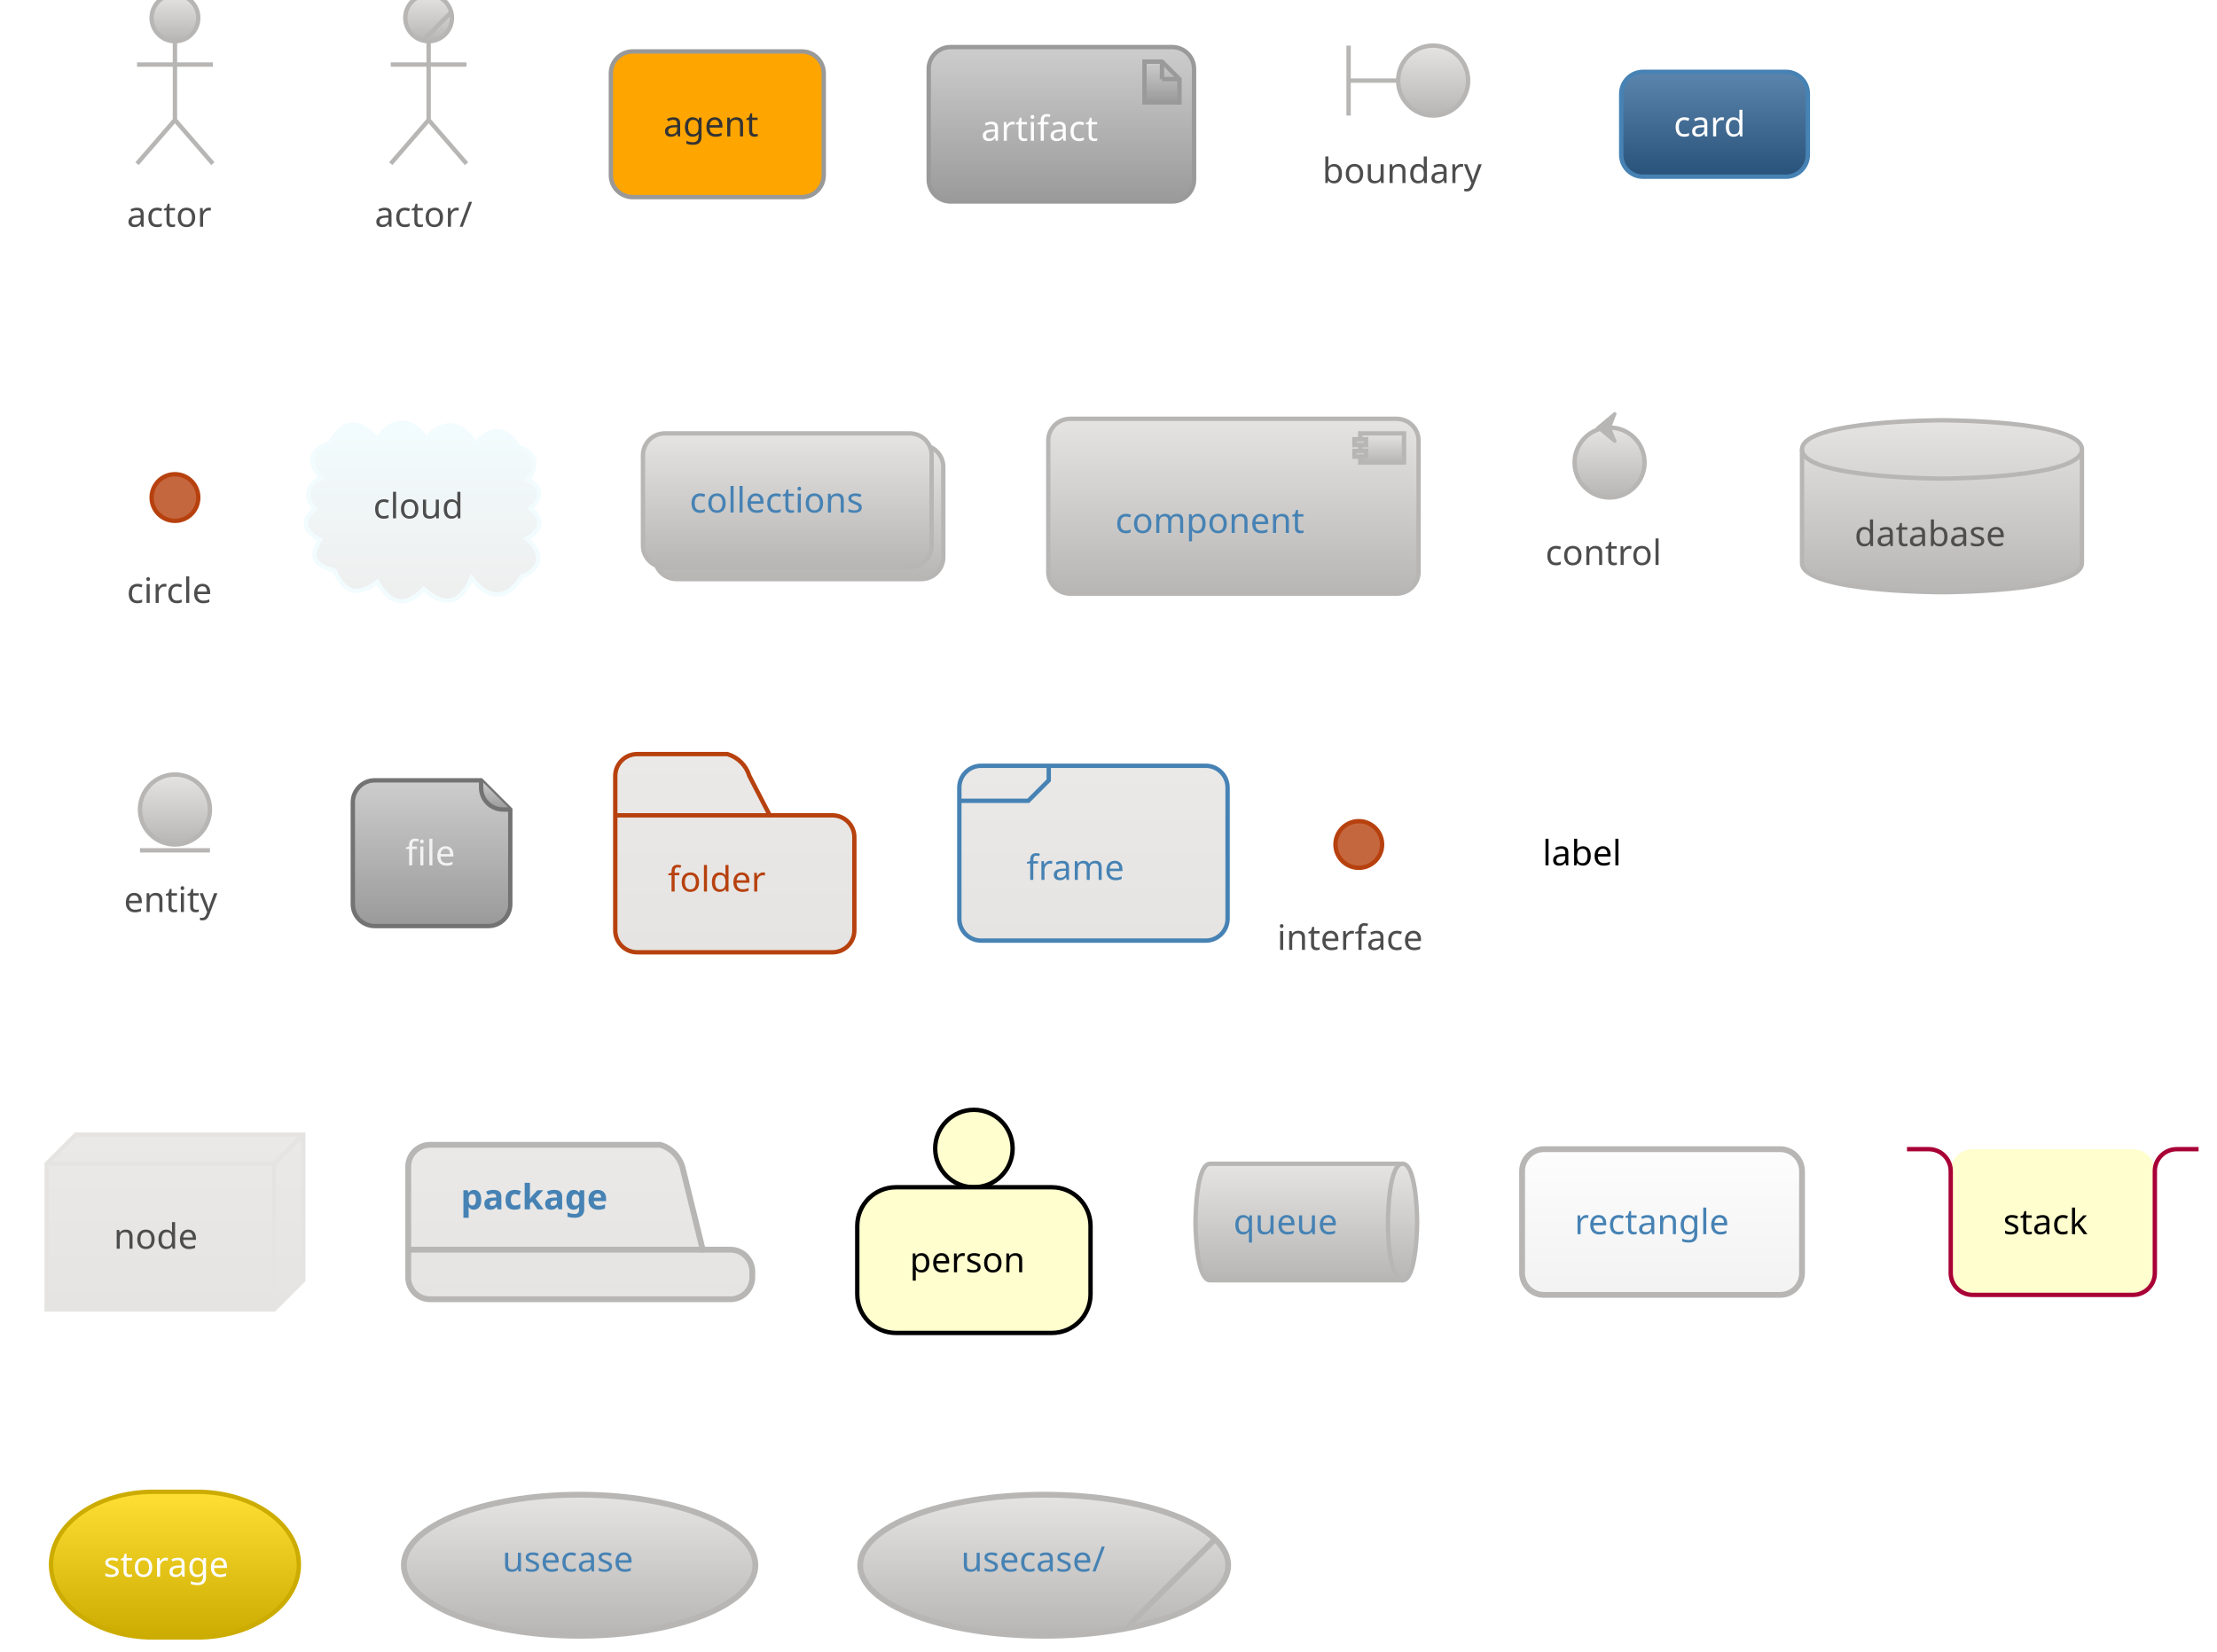
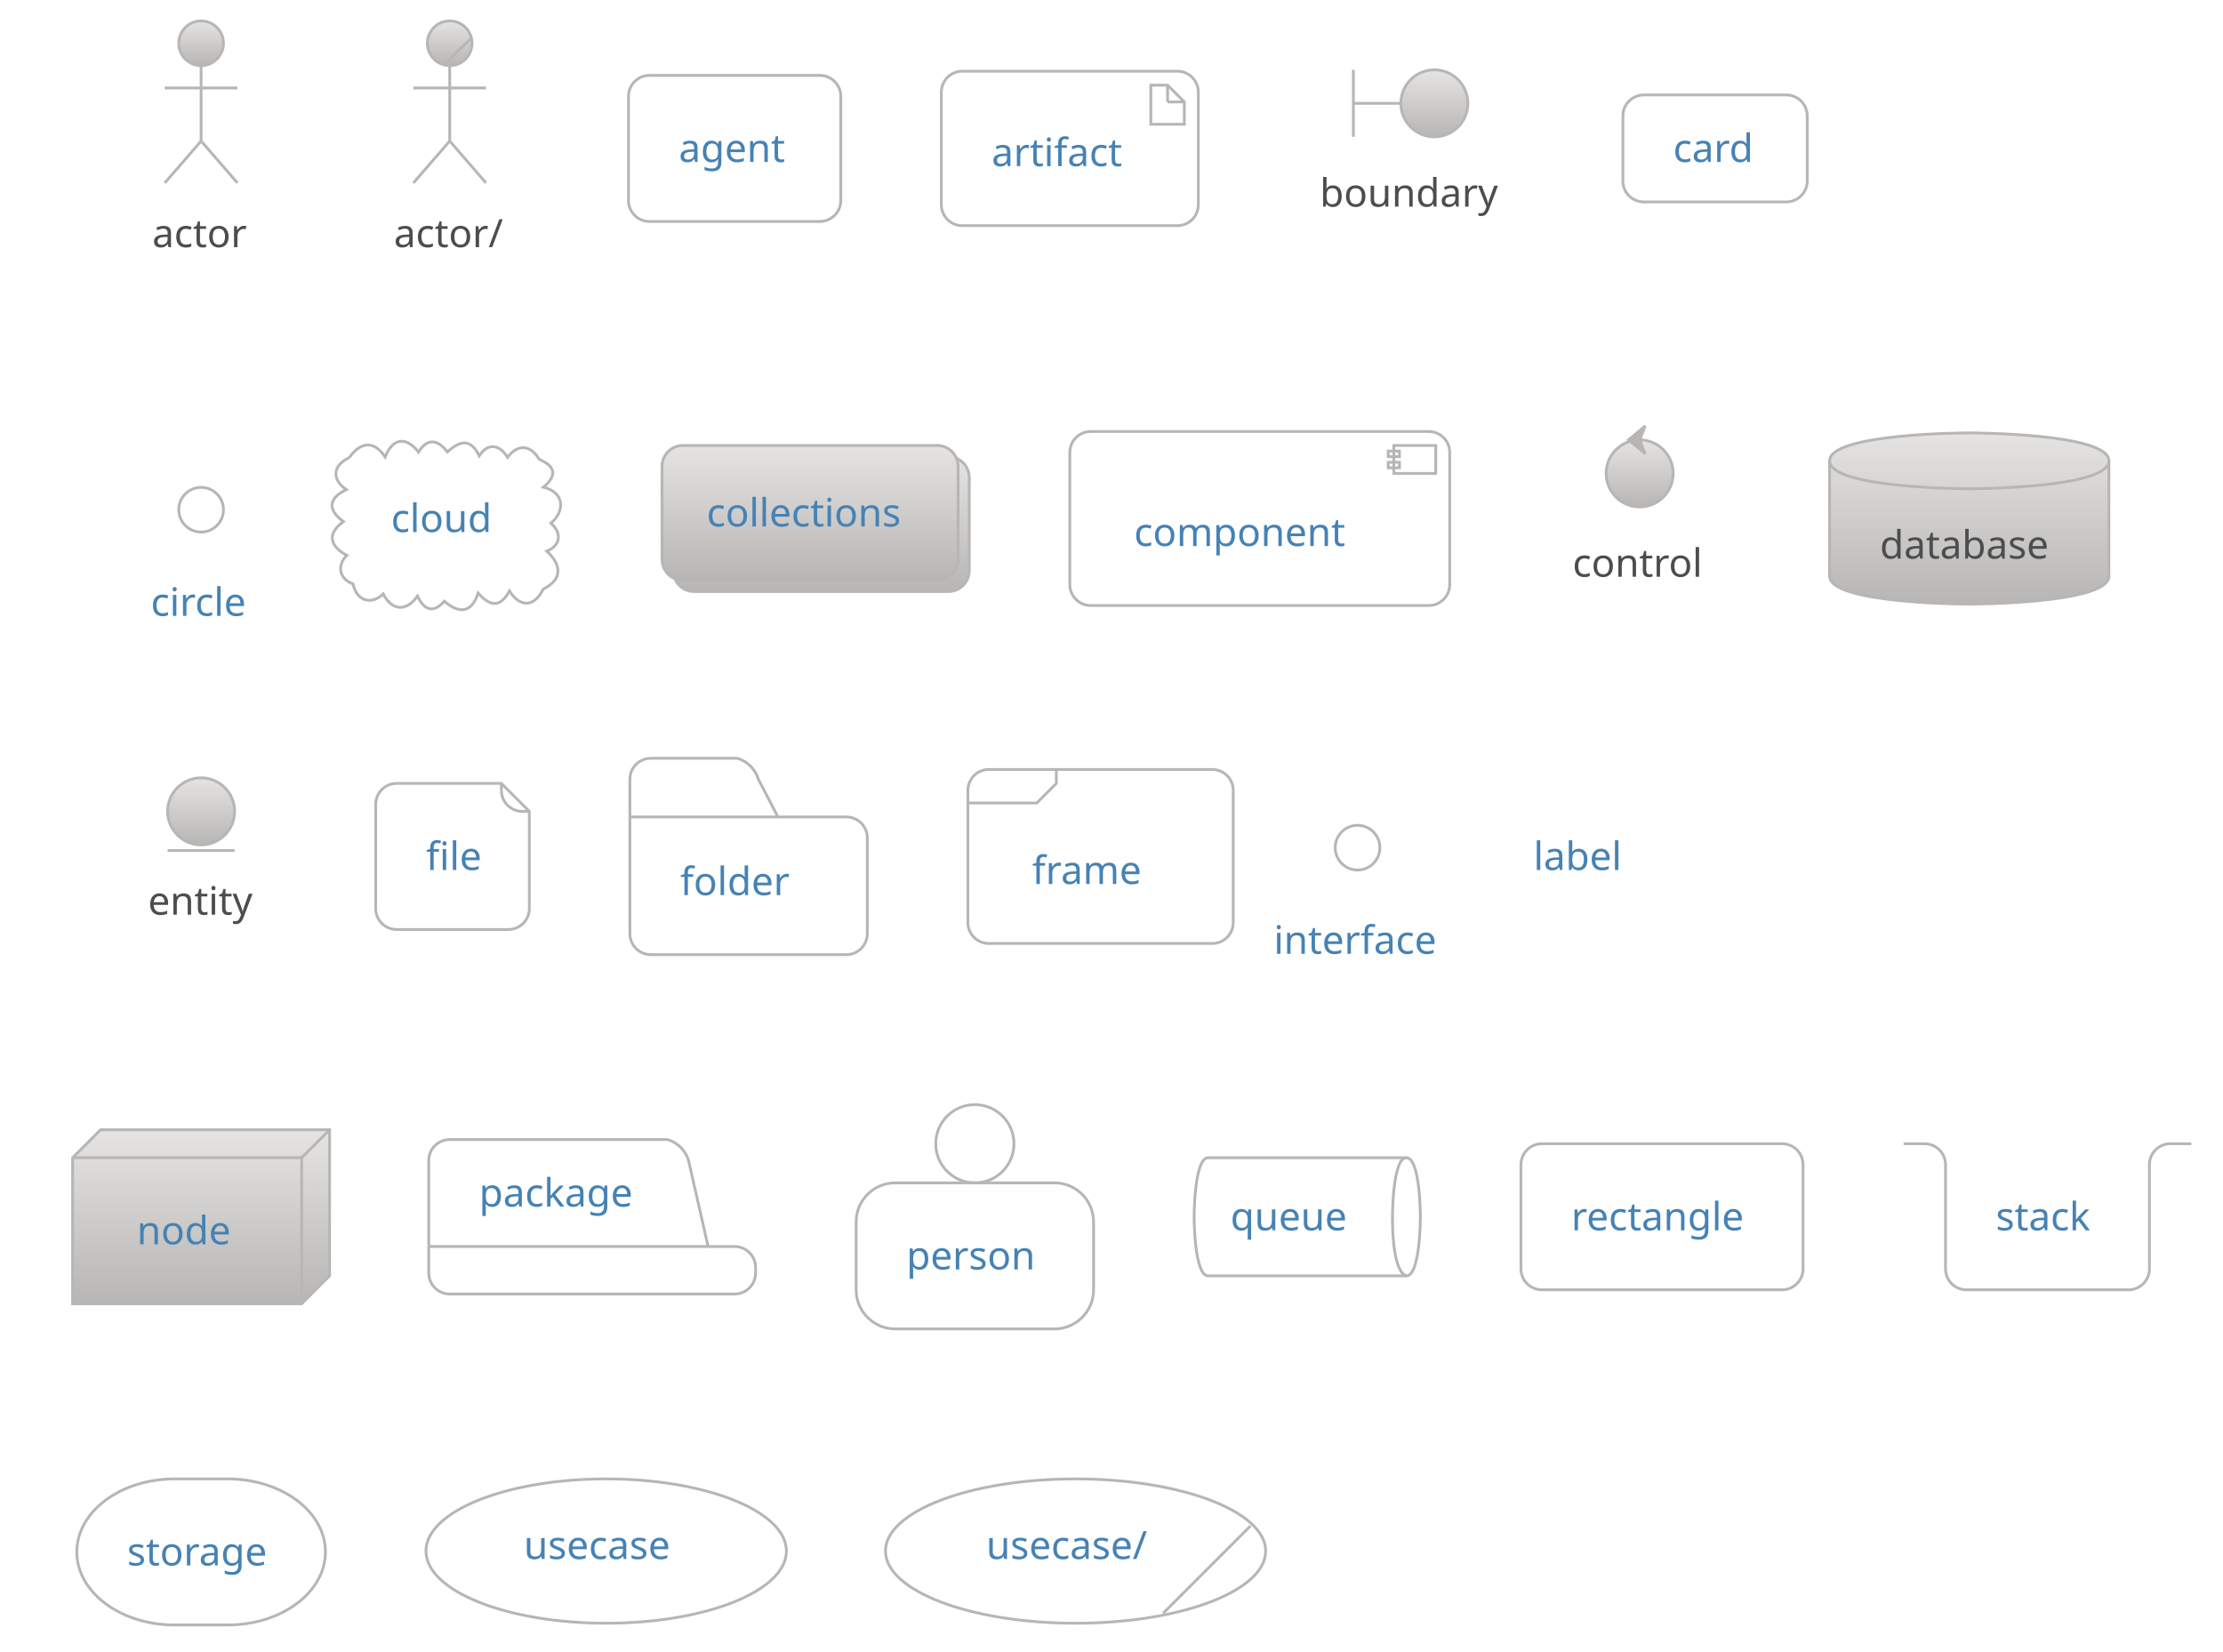
- <svg xmlns="http://www.w3.org/2000/svg" contentScriptType="application/ecmascript" contentStyleType="text/css" height="590.625px" preserveAspectRatio="none" style="width:792px;height:590px;background:#00000000;" version="1.1" viewBox="0 0 792 590" width="792.708px" zoomAndPan="magnify">
+ <svg xmlns="http://www.w3.org/2000/svg" contentScriptType="application/ecmascript" contentStyleType="text/css" height="616.667px" preserveAspectRatio="none" style="width:829px;height:616px;background:#00000000;" version="1.1" viewBox="0 0 829 616" width="829.167px" zoomAndPan="magnify">
  <defs>
-     <linearGradient id="g1x7njuit3oagi0" x1="50%" x2="50%" y1="0%" y2="100%">
+     <linearGradient id="g10gv22v4j2r6e0" x1="50%" x2="50%" y1="0%" y2="100%">
      <stop offset="0%" stop-color="#E5E4E2" />
      <stop offset="100%" stop-color="#B7B6B5" />
    </linearGradient>
-     <linearGradient id="g1x7njuit3oagi1" x1="50%" x2="50%" y1="0%" y2="100%">
-       <stop offset="0%" stop-color="#CDCDCD" />
-       <stop offset="100%" stop-color="#9A9A9A" />
-     </linearGradient>
-     <linearGradient id="g1x7njuit3oagi2" x1="50%" x2="50%" y1="0%" y2="100%">
-       <stop offset="0%" stop-color="#5C85AD" />
-       <stop offset="100%" stop-color="#29527A" />
-     </linearGradient>
-     <linearGradient id="g1x7njuit3oagi3" x1="50%" x2="50%" y1="0%" y2="100%">
-       <stop offset="0%" stop-color="#F2FCFE" />
-       <stop offset="100%" stop-color="#EEEEEE" />
-     </linearGradient>
-     <linearGradient id="g1x7njuit3oagi4" x1="50%" x2="50%" y1="0%" y2="100%">
-       <stop offset="0%" stop-color="#EAE9E8" />
-       <stop offset="100%" stop-color="#E5E4E2" />
-     </linearGradient>
-     <linearGradient id="g1x7njuit3oagi5" x1="50%" x2="50%" y1="0%" y2="100%">
-       <stop offset="0%" stop-color="#FDFDFD" />
-       <stop offset="100%" stop-color="#F2F2F2" />
-     </linearGradient>
-     <linearGradient id="g1x7njuit3oagi6" x1="50%" x2="50%" y1="0%" y2="100%">
-       <stop offset="0%" stop-color="#FFDF33" />
-       <stop offset="100%" stop-color="#CCAC00" />
-     </linearGradient>
  </defs>
  <g>
-     <ellipse cx="62.5" cy="6.394" fill="url(#g1x7njuit3oagi0)" rx="8.333" ry="8.333" style="stroke:#B7B6B5;stroke-width:1.562;" />
-     <path d="M62.5,14.728 L62.5,42.853 M48.958,23.061 L76.042,23.061 M62.5,42.853 L48.958,58.478 M62.5,42.853 L76.042,58.478 " fill="none" style="stroke:#B7B6B5;stroke-width:1.562;" />
-     <text fill="#4D4D4D" font-family="Verdana" font-size="12.5" lengthAdjust="spacing" textLength="34.375" x="45.312" y="81.018">actor</text>
-     <ellipse cx="153.125" cy="6.394" fill="url(#g1x7njuit3oagi0)" rx="8.333" ry="8.333" style="stroke:#B7B6B5;stroke-width:1.562;" />
-     <line style="stroke:#B7B6B5;stroke-width:1.562;" x1="151.1" x2="161.209" y1="14.478" y2="4.37" />
-     <path d="M153.125,14.728 L153.125,42.853 M139.583,23.061 L166.667,23.061 M153.125,42.853 L139.583,58.478 M153.125,42.853 L166.667,58.478 " fill="none" style="stroke:#B7B6B5;stroke-width:1.562;" />
-     <text fill="#4D4D4D" font-family="Verdana" font-size="12.5" lengthAdjust="spacing" textLength="38.542" x="133.854" y="81.018">actor/</text>
-     <rect fill="#FFA500" height="52.051" rx="7.812" ry="7.812" style="stroke:#999999;stroke-width:1.562;" width="76.042" x="218.229" y="18.374" />
-     <text fill="#333333" font-family="Verdana" font-size="12.5" lengthAdjust="spacing" textLength="38.542" x="236.979" y="48.726">agent</text>
-     <rect fill="url(#g1x7njuit3oagi1)" height="55.176" rx="7.812" ry="7.812" style="stroke:#9A9A9A;stroke-width:1.562;" width="94.792" x="331.771" y="16.811" />
-     <polygon fill="url(#g1x7njuit3oagi1)" points="408.854,22.019,408.854,36.603,421.354,36.603,421.354,28.269,415.104,22.019,408.854,22.019" style="stroke:#9A9A9A;stroke-width:1.562;" />
-     <line style="stroke:#9A9A9A;stroke-width:1.562;" x1="415.104" x2="415.104" y1="22.019" y2="28.269" />
-     <line style="stroke:#9A9A9A;stroke-width:1.562;" x1="421.354" x2="415.104" y1="28.269" y2="28.269" />
-     <text fill="#FDFDFD" font-family="Verdana" font-size="12.5" lengthAdjust="spacing" textLength="46.875" x="350.521" y="50.289">artifact</text>
-     <path d="M481.771,16.29 L481.771,41.29 M481.771,28.79 L499.479,28.79 " fill="none" style="stroke:#B7B6B5;stroke-width:1.562;" />
-     <ellipse cx="511.979" cy="28.79" fill="url(#g1x7njuit3oagi0)" rx="12.5" ry="12.5" style="stroke:#B7B6B5;stroke-width:1.562;" />
-     <text fill="#4D4D4D" font-family="Verdana" font-size="12.5" lengthAdjust="spacing" textLength="61.458" x="472.396" y="65.393">boundary</text>
-     <rect fill="url(#g1x7njuit3oagi2)" height="37.467" rx="7.812" ry="7.812" style="stroke:#4682B4;stroke-width:1.562;" width="66.667" x="579.167" y="25.665" />
-     <text fill="#FDFDFD" font-family="Verdana" font-size="12.5" lengthAdjust="spacing" textLength="29.167" x="597.917" y="48.726">card</text>
-     <ellipse cx="62.5" cy="177.749" fill="#C5673E" rx="8.333" ry="8.333" style="stroke:#B7410E;stroke-width:1.562;" />
-     <text fill="#4D4D4D" font-family="Verdana" font-size="12.5" lengthAdjust="spacing" textLength="34.375" x="45.312" y="215.393">circle</text>
-     <path d="M118.007,158.254 C122.643,149.087 129.141,150.327 134.924,157.031 C139.254,149.052 147.694,149.13 152.223,156.811 C158.186,149.397 165.395,150.876 169.897,158.524 C175.38,152.221 180.75,152.445 185.277,159.615 C191.777,161.643 192.391,166.418 188.565,171.341 C194.008,173.897 193.476,178.46 189.424,181.796 C194.792,185.604 192.887,189.873 188.143,192.467 C193.712,196.728 194.012,203.311 186.466,205.938 C181.139,214.624 174.292,214.225 168.461,206.492 C164.678,215.49 158.825,217.346 151.408,210.369 C144.676,217.379 139.363,215.734 134.824,207.916 C127.651,213.304 123.094,211.882 119.485,203.845 C113.039,202.174 110.051,199.408 114.353,192.761 C108.936,190.255 107.165,186.141 112.539,181.842 C108.612,177.898 109.586,172.833 114.859,170.826 C109.753,165.085 110.233,160.77 118.007,158.254 " fill="url(#g1x7njuit3oagi3)" style="stroke:#F2FCFE;stroke-width:1.562;" />
-     <text fill="#4D4D4D" font-family="Verdana" font-size="12.5" lengthAdjust="spacing" textLength="35.417" x="133.333" y="185.185">cloud</text>
-     <rect fill="url(#g1x7njuit3oagi0)" height="47.884" rx="7.812" ry="7.812" style="stroke:#B7B6B5;stroke-width:1.562;" width="103.125" x="233.854" y="158.999" />
-     <rect fill="url(#g1x7njuit3oagi0)" height="47.884" rx="7.812" ry="7.812" style="stroke:#B7B6B5;stroke-width:1.562;" width="103.125" x="229.688" y="154.832" />
-     <text fill="#4682B4" font-family="Verdana" font-size="12.5" lengthAdjust="spacing" textLength="69.792" x="246.354" y="183.101">collections</text>
-     <rect fill="url(#g1x7njuit3oagi0)" height="62.467" rx="7.812" ry="7.812" style="stroke:#B7B6B5;stroke-width:1.562;" width="132.292" x="374.479" y="149.624" />
-     <rect fill="url(#g1x7njuit3oagi0)" height="10.417" style="stroke:#B7B6B5;stroke-width:1.562;" width="15.625" x="485.938" y="154.832" />
-     <rect fill="url(#g1x7njuit3oagi0)" height="2.083" style="stroke:#B7B6B5;stroke-width:1.562;" width="4.167" x="483.854" y="156.915" />
-     <rect fill="url(#g1x7njuit3oagi0)" height="2.083" style="stroke:#B7B6B5;stroke-width:1.562;" width="4.167" x="483.854" y="161.082" />
-     <text fill="#4682B4" font-family="Verdana" font-size="12.5" lengthAdjust="spacing" textLength="73.958" x="398.438" y="190.393">component</text>
-     <ellipse cx="575" cy="165.249" fill="url(#g1x7njuit3oagi0)" rx="12.5" ry="12.5" style="stroke:#B7B6B5;stroke-width:1.562;" />
-     <polygon fill="#B7B6B5" points="570.833,152.749,577.083,147.54,575,152.749,577.083,157.957,570.833,152.749" style="stroke:#B7B6B5;stroke-width:1.042;" />
-     <text fill="#4D4D4D" font-family="Verdana" font-size="12.5" lengthAdjust="spacing" textLength="45.833" x="552.083" y="201.851">control</text>
-     <path d="M643.75,160.561 C643.75,150.144 693.75,150.144 693.75,150.144 C693.75,150.144 743.75,150.144 743.75,160.561 L743.75,201.154 C743.75,211.57 693.75,211.57 693.75,211.57 C693.75,211.57 643.75,211.57 643.75,201.154 L643.75,160.561 " fill="url(#g1x7njuit3oagi0)" style="stroke:#B7B6B5;stroke-width:1.562;" />
-     <path d="M643.75,160.561 C643.75,170.978 693.75,170.978 693.75,170.978 C693.75,170.978 743.75,170.978 743.75,160.561 " fill="none" style="stroke:#B7B6B5;stroke-width:1.562;" />
-     <text fill="#4D4D4D" font-family="Verdana" font-size="12.5" lengthAdjust="spacing" textLength="62.5" x="662.5" y="195.081">database</text>
-     <ellipse cx="62.5" cy="289.207" fill="url(#g1x7njuit3oagi0)" rx="12.5" ry="12.5" style="stroke:#B7B6B5;stroke-width:1.562;" />
-     <line style="stroke:#B7B6B5;stroke-width:1.562;" x1="50" x2="75" y1="303.79" y2="303.79" />
-     <text fill="#4D4D4D" font-family="Verdana" font-size="12.5" lengthAdjust="spacing" textLength="36.458" x="44.271" y="325.81">entity</text>
-     <path d="M126.042,286.603 L126.042,323.029 A7.812,7.812 0 0 0 133.854,330.841 L174.479,330.841 A7.812,7.812 0 0 0 182.292,323.029 L182.292,289.207 L171.875,278.79 L133.854,278.79 A7.812,7.812 0 0 0 126.042,286.603 " fill="url(#g1x7njuit3oagi1)" style="stroke:#737373;stroke-width:1.562;" />
-     <path d="M171.875,278.79 L171.875,281.394 A7.812,7.812 0 0 0 179.688,289.207 L182.292,289.207 " fill="url(#g1x7njuit3oagi1)" style="stroke:#737373;stroke-width:1.562;" />
-     <text fill="#F2F2F2" font-family="Verdana" font-size="12.5" lengthAdjust="spacing" textLength="18.75" x="144.792" y="309.143">file</text>
-     <path d="M227.604,269.415 L259.896,269.415 A11.719,11.719 0 0 1 267.708,277.228 L275,291.29 L297.396,291.29 A7.812,7.812 0 0 1 305.208,299.103 L305.208,332.404 A7.812,7.812 0 0 1 297.396,340.216 L227.604,340.216 A7.812,7.812 0 0 1 219.792,332.404 L219.792,277.228 A7.812,7.812 0 0 1 227.604,269.415 " fill="url(#g1x7njuit3oagi4)" style="stroke:#B7410E;stroke-width:1.562;" />
-     <line style="stroke:#B7410E;stroke-width:1.562;" x1="219.792" x2="275" y1="291.29" y2="291.29" />
-     <text fill="#B7410E" font-family="Verdana" font-size="12.5" lengthAdjust="spacing" textLength="37.5" x="238.542" y="318.518">folder</text>
-     <rect fill="url(#g1x7njuit3oagi4)" height="62.467" rx="7.812" ry="7.812" style="stroke:#4682B4;stroke-width:1.562;" width="95.833" x="342.708" y="273.582" />
-     <path d="M374.653,273.582 L374.653,278.79 L367.361,286.082 L342.708,286.082 " fill="none" style="stroke:#4682B4;stroke-width:1.562;" />
-     <text fill="#4682B4" font-family="Verdana" font-size="12.5" lengthAdjust="spacing" textLength="37.5" x="366.667" y="314.351">frame</text>
-     <ellipse cx="485.417" cy="301.707" fill="#C5673E" rx="8.333" ry="8.333" style="stroke:#B7410E;stroke-width:1.562;" />
-     <text fill="#4D4D4D" font-family="Verdana" font-size="12.5" lengthAdjust="spacing" textLength="58.333" x="456.25" y="339.351">interface</text>
-     <text fill="#000000" font-family="Verdana" font-size="12.5" lengthAdjust="spacing" textLength="31.25" x="551.042" y="309.143">label</text>
-     <polygon fill="url(#g1x7njuit3oagi4)" points="16.667,415.769,27.083,405.353,108.333,405.353,108.333,457.404,97.917,467.82,16.667,467.82,16.667,415.769" style="stroke:#E5E4E2;stroke-width:1.562;" />
-     <line style="stroke:#E5E4E2;stroke-width:1.562;" x1="97.917" x2="108.333" y1="415.769" y2="405.353" />
-     <line style="stroke:#E5E4E2;stroke-width:1.562;" x1="16.667" x2="97.917" y1="415.769" y2="415.769" />
-     <line style="stroke:#E5E4E2;stroke-width:1.562;" x1="97.917" x2="97.917" y1="415.769" y2="467.82" />
-     <text fill="#4D4D4D" font-family="Verdana" font-size="12.5" lengthAdjust="spacing" textLength="33.333" x="40.625" y="446.122">node</text>
-     <path d="M153.646,408.999 L235.938,408.999 A11.719,11.719 0 0 1 243.75,416.811 L251.042,446.466 L260.938,446.466 A7.812,7.812 0 0 1 268.75,454.279 L268.75,456.362 A7.812,7.812 0 0 1 260.938,464.174 L153.646,464.174 A7.812,7.812 0 0 1 145.833,456.362 L145.833,416.811 A7.812,7.812 0 0 1 153.646,408.999 " fill="url(#g1x7njuit3oagi4)" style="stroke:#B7B6B5;stroke-width:2.083;" />
-     <line style="stroke:#B7B6B5;stroke-width:2.083;" x1="145.833" x2="251.042" y1="446.466" y2="446.466" />
-     <text fill="#4682B4" font-family="Verdana" font-size="12.5" font-weight="bold" lengthAdjust="spacing" textLength="62.5" x="164.583" y="432.06">package</text>
-     <ellipse cx="347.917" cy="410.329" fill="#FEFECE" rx="13.831" ry="13.831" style="stroke:#000000;stroke-width:1.562;" />
-     <rect fill="#FEFECE" height="52.051" rx="13.831" ry="13.831" style="stroke:#000000;stroke-width:1.562;" width="83.333" x="306.25" y="424.16" />
-     <text fill="#000000" font-family="Verdana" font-size="12.5" lengthAdjust="spacing" textLength="45.833" x="325" y="454.513">person</text>
-     <path d="M432.292,415.769 L501.042,415.769 C506.25,415.769 506.25,436.587 506.25,436.587 C506.25,436.587 506.25,457.404 501.042,457.404 L432.292,457.404 C427.083,457.404 427.083,436.587 427.083,436.587 C427.083,436.587 427.083,415.769 432.292,415.769 " fill="url(#g1x7njuit3oagi0)" style="stroke:#B7B6B5;stroke-width:1.562;" />
-     <path d="M501.042,415.769 C495.833,415.769 495.833,436.587 495.833,436.587 C495.833,457.404 501.042,457.404 501.042,457.404 " fill="none" style="stroke:#B7B6B5;stroke-width:1.562;" />
-     <text fill="#4682B4" font-family="Verdana" font-size="12.5" lengthAdjust="spacing" textLength="41.667" x="440.625" y="440.914">queue</text>
-     <rect fill="url(#g1x7njuit3oagi5)" height="52.051" rx="7.812" ry="7.812" style="stroke:#B7B6B5;stroke-width:2.083;" width="100" x="543.75" y="410.561" />
-     <text fill="#4682B4" font-family="Verdana" font-size="12.5" lengthAdjust="spacing" textLength="62.5" x="562.5" y="440.914">rectangle</text>
-     <rect fill="#FEFECE" height="52.051" rx="7.812" ry="7.812" style="stroke:none;stroke-width:1.562;" width="72.917" x="696.875" y="410.561" />
-     <path d="M681.25,410.561 L689.062,410.561 A7.812,7.812 0 0 1 696.875,418.374 L696.875,454.799 A7.812,7.812 0 0 0 704.688,462.612 L761.979,462.612 A7.812,7.812 0 0 0 769.792,454.799 L769.792,418.374 A7.812,7.812 0 0 1 777.604,410.561 L785.417,410.561 " fill="none" style="stroke:#A80036;stroke-width:1.562;" />
-     <text fill="#000000" font-family="Verdana" font-size="12.5" lengthAdjust="spacing" textLength="35.417" x="715.625" y="440.914">stack</text>
-     <rect fill="url(#g1x7njuit3oagi6)" height="52.051" rx="36.458" ry="36.458" style="stroke:#CCAC00;stroke-width:1.562;" width="88.542" x="18.229" y="532.957" />
-     <text fill="#FDFDFD" font-family="Verdana" font-size="12.5" lengthAdjust="spacing" textLength="51.042" x="36.979" y="563.31">storage</text>
-     <ellipse cx="207.058" cy="559.198" fill="url(#g1x7njuit3oagi0)" rx="62.787" ry="25.199" style="stroke:#B7B6B5;stroke-width:2.083;" />
-     <text fill="#4682B4" font-family="Verdana" font-size="12.5" lengthAdjust="spacing" textLength="55.208" x="179.454" y="561.442">usecase</text>
-     <ellipse cx="373.025" cy="559.198" fill="url(#g1x7njuit3oagi0)" rx="65.733" ry="25.199" style="stroke:#B7B6B5;stroke-width:2.083;" />
-     <text fill="#4682B4" font-family="Verdana" font-size="12.5" lengthAdjust="spacing" textLength="59.375" x="343.338" y="561.442">usecase/</text>
-     <line style="stroke:#B7B6B5;stroke-width:2.083;" x1="433.519" x2="402.97" y1="550.413" y2="580.962" />
+     <ellipse cx="75" cy="16.141" fill="url(#g10gv22v4j2r6e0)" rx="8.333" ry="8.333" style="stroke:#B7B6B5;stroke-width:1.042;" />
+     <path d="M75,24.474 L75,52.599 M61.458,32.807 L88.542,32.807 M75,52.599 L61.458,68.224 M75,52.599 L88.542,68.224 " fill="none" style="stroke:#B7B6B5;stroke-width:1.042;" />
+     <text fill="#4D4D4D" font-family="&quot;Verdana&quot;" font-size="14.583" lengthAdjust="spacing" textLength="36.458" x="56.771" y="92.177">actor</text>
+     <ellipse cx="167.708" cy="16.141" fill="url(#g10gv22v4j2r6e0)" rx="8.333" ry="8.333" style="stroke:#B7B6B5;stroke-width:1.042;" />
+     <line style="stroke:#B7B6B5;stroke-width:1.042;" x1="165.684" x2="175.792" y1="24.224" y2="14.116" />
+     <path d="M167.708,24.474 L167.708,52.599 M154.167,32.807 L181.25,32.807 M167.708,52.599 L154.167,68.224 M167.708,52.599 L181.25,68.224 " fill="none" style="stroke:#B7B6B5;stroke-width:1.042;" />
+     <text fill="#4D4D4D" font-family="&quot;Verdana&quot;" font-size="14.583" lengthAdjust="spacing" textLength="41.667" x="146.875" y="92.177">actor/</text>
+     <rect height="54.476" rx="7.812" ry="7.812" style="stroke:#B7B6B5;stroke-width:1.042;fill:none;" width="79.167" x="234.375" y="28.12" />
+     <text fill="#4682B4" font-family="&quot;Verdana&quot;" font-size="14.583" lengthAdjust="spacing" textLength="41.667" x="253.125" y="60.407">agent</text>
+     <rect height="57.601" rx="7.812" ry="7.812" style="stroke:#B7B6B5;stroke-width:1.042;fill:none;" width="95.833" x="351.042" y="26.557" />
+     <polygon points="429.167,31.766,429.167,46.349,441.667,46.349,441.667,38.016,435.417,31.766,429.167,31.766" style="stroke:#B7B6B5;stroke-width:1.042;fill:none;" />
+     <line style="stroke:#B7B6B5;stroke-width:1.042;fill:none;" x1="435.417" x2="435.417" y1="31.766" y2="38.016" />
+     <line style="stroke:#B7B6B5;stroke-width:1.042;fill:none;" x1="441.667" x2="435.417" y1="38.016" y2="38.016" />
+     <text fill="#4682B4" font-family="&quot;Verdana&quot;" font-size="14.583" lengthAdjust="spacing" textLength="47.917" x="369.792" y="61.969">artifact</text>
+     <path d="M504.688,26.037 L504.688,51.037 M504.688,38.537 L522.396,38.537 " fill="none" style="stroke:#B7B6B5;stroke-width:1.042;" />
+     <ellipse cx="534.896" cy="38.537" fill="url(#g10gv22v4j2r6e0)" rx="12.5" ry="12.5" style="stroke:#B7B6B5;stroke-width:1.042;" />
+     <text fill="#4D4D4D" font-family="&quot;Verdana&quot;" font-size="14.583" lengthAdjust="spacing" textLength="67.708" x="492.188" y="77.073">boundary</text>
+     <rect height="39.893" rx="7.812" ry="7.812" style="stroke:#B7B6B5;stroke-width:1.042;fill:none;" width="68.75" x="605.208" y="35.412" />
+     <text fill="#4682B4" font-family="&quot;Verdana&quot;" font-size="14.583" lengthAdjust="spacing" textLength="31.25" x="623.958" y="60.407">card</text>
+     <ellipse cx="75" cy="190.099" rx="8.333" ry="8.333" style="stroke:#B7B6B5;stroke-width:1.042;fill:none;" />
+     <text fill="#4682B4" font-family="&quot;Verdana&quot;" font-size="14.583" lengthAdjust="spacing" textLength="37.5" x="56.25" y="229.677">circle</text>
+     <path d="M130.246,170.672 C134.315,164.92 139.333,163.97 143.627,170.425 C146.44,163.404 151.344,162.56 156.073,168.6 C159.527,163.074 163.381,164.002 166.851,168.582 C171.464,164.309 175.413,163.338 178.732,169.989 C182.051,164.781 186.538,166.011 189.293,170.598 C193.014,165.417 197.972,165.888 201.057,171.304 C207.193,173.906 207.817,177.342 202.674,181.699 C210.504,183.657 210.839,190.484 205.452,195.169 C209.544,198.669 209.203,203.437 203.916,205.55 C209.256,210.517 210.067,215.979 202.572,219.731 C199.253,226.475 193.976,226.709 189.979,220.382 C186.43,226.957 182.648,226.051 178.318,221.178 C175.88,228.745 171.111,228.978 165.711,224.202 C161.46,229.065 158.054,227.335 155.693,222.291 C151.656,228.123 146.187,227.963 142.922,221.49 C138.202,226.03 132.88,223.81 131.641,217.777 C126.524,215.943 125.508,210.895 129.335,207.125 C123.067,203.72 121.722,199.189 128.067,194.515 C122.055,190.107 122.45,185.83 129.176,182.607 C123.45,178.711 124.175,173.509 130.246,170.672 " style="stroke:#B7B6B5;stroke-width:1.042;fill:none;" />
+     <text fill="#4682B4" font-family="&quot;Verdana&quot;" font-size="14.583" lengthAdjust="spacing" textLength="39.583" x="145.833" y="198.427">cloud</text>
+     <rect fill="url(#g10gv22v4j2r6e0)" height="50.309" rx="7.812" ry="7.812" style="stroke:#B7B6B5;stroke-width:1.042;" width="110.417" x="251.042" y="170.307" />
+     <rect fill="url(#g10gv22v4j2r6e0)" height="50.309" rx="7.812" ry="7.812" style="stroke:#B7B6B5;stroke-width:1.042;" width="110.417" x="246.875" y="166.141" />
+     <text fill="#4682B4" font-family="&quot;Verdana&quot;" font-size="14.583" lengthAdjust="spacing" textLength="77.083" x="263.542" y="196.344">collections</text>
+     <rect height="64.893" rx="7.812" ry="7.812" style="stroke:#B7B6B5;stroke-width:1.042;fill:none;" width="141.667" x="398.958" y="160.932" />
+     <rect height="10.417" style="stroke:#B7B6B5;stroke-width:1.042;fill:none;" width="15.625" x="519.792" y="166.141" />
+     <rect height="2.083" style="stroke:#B7B6B5;stroke-width:1.042;fill:none;" width="4.167" x="517.708" y="168.224" />
+     <rect height="2.083" style="stroke:#B7B6B5;stroke-width:1.042;fill:none;" width="4.167" x="517.708" y="172.391" />
+     <text fill="#4682B4" font-family="&quot;Verdana&quot;" font-size="14.583" lengthAdjust="spacing" textLength="83.333" x="422.917" y="203.636">component</text>
+     <ellipse cx="611.458" cy="176.557" fill="url(#g10gv22v4j2r6e0)" rx="12.5" ry="12.5" style="stroke:#B7B6B5;stroke-width:1.042;" />
+     <polygon fill="#B7B6B5" points="607.292,164.057,613.542,158.849,611.458,164.057,613.542,169.266,607.292,164.057" style="stroke:#B7B6B5;stroke-width:1.042;" />
+     <text fill="#4D4D4D" font-family="&quot;Verdana&quot;" font-size="14.583" lengthAdjust="spacing" textLength="50" x="586.458" y="215.094">control</text>
+     <path d="M682.292,171.87 C682.292,161.453 734.375,161.453 734.375,161.453 C734.375,161.453 786.458,161.453 786.458,171.87 L786.458,214.887 C786.458,225.304 734.375,225.304 734.375,225.304 C734.375,225.304 682.292,225.304 682.292,214.887 L682.292,171.87 " fill="url(#g10gv22v4j2r6e0)" style="stroke:#B7B6B5;stroke-width:1.042;" />
+     <path d="M682.292,171.87 C682.292,182.287 734.375,182.287 734.375,182.287 C734.375,182.287 786.458,182.287 786.458,171.87 " fill="none" style="stroke:#B7B6B5;stroke-width:1.042;" />
+     <text fill="#4D4D4D" font-family="&quot;Verdana&quot;" font-size="14.583" lengthAdjust="spacing" textLength="66.667" x="701.042" y="208.323">database</text>
+     <ellipse cx="75" cy="302.599" fill="url(#g10gv22v4j2r6e0)" rx="12.5" ry="12.5" style="stroke:#B7B6B5;stroke-width:1.042;" />
+     <line style="stroke:#B7B6B5;stroke-width:1.042;" x1="62.5" x2="87.5" y1="317.182" y2="317.182" />
+     <text fill="#4D4D4D" font-family="&quot;Verdana&quot;" font-size="14.583" lengthAdjust="spacing" textLength="39.583" x="55.208" y="341.136">entity</text>
+     <path d="M140.104,299.995 L140.104,338.846 A7.812,7.812 0 0 0 147.917,346.658 L189.583,346.658 A7.812,7.812 0 0 0 197.396,338.846 L197.396,302.599 L186.979,292.182 L147.917,292.182 A7.812,7.812 0 0 0 140.104,299.995 " style="stroke:#B7B6B5;stroke-width:1.042;fill:none;" />
+     <path d="M186.979,292.182 L186.979,294.787 A7.812,7.812 0 0 0 194.792,302.599 L197.396,302.599 " style="stroke:#B7B6B5;stroke-width:1.042;fill:none;" />
+     <text fill="#4682B4" font-family="&quot;Verdana&quot;" font-size="14.583" lengthAdjust="spacing" textLength="19.792" x="158.854" y="324.469">file</text>
+     <path d="M242.708,282.807 L275,282.807 A11.719,11.719 0 0 1 282.812,290.62 L290.104,304.682 L315.625,304.682 A7.812,7.812 0 0 1 323.438,312.495 L323.438,348.221 A7.812,7.812 0 0 1 315.625,356.033 L242.708,356.033 A7.812,7.812 0 0 1 234.896,348.221 L234.896,290.62 A7.812,7.812 0 0 1 242.708,282.807 " style="stroke:#B7B6B5;stroke-width:1.042;fill:none;" />
+     <line style="stroke:#B7B6B5;stroke-width:1.042;fill:none;" x1="234.896" x2="290.104" y1="304.682" y2="304.682" />
+     <text fill="#4682B4" font-family="&quot;Verdana&quot;" font-size="14.583" lengthAdjust="spacing" textLength="40.625" x="253.646" y="333.844">folder</text>
+     <rect height="64.893" rx="7.812" ry="7.812" style="stroke:#B7B6B5;stroke-width:1.042;fill:none;" width="98.958" x="360.938" y="286.974" />
+     <path d="M393.924,286.974 L393.924,292.182 L386.632,299.474 L360.938,299.474 " fill="none" style="stroke:#B7B6B5;stroke-width:1.042;" />
+     <text fill="#4682B4" font-family="&quot;Verdana&quot;" font-size="14.583" lengthAdjust="spacing" textLength="40.625" x="384.896" y="329.677">frame</text>
+     <ellipse cx="506.25" cy="316.141" rx="8.333" ry="8.333" style="stroke:#B7B6B5;stroke-width:1.042;fill:none;" />
+     <text fill="#4682B4" font-family="&quot;Verdana&quot;" font-size="14.583" lengthAdjust="spacing" textLength="62.5" x="475" y="355.719">interface</text>
+     <text fill="#4682B4" font-family="&quot;Verdana&quot;" font-size="14.583" lengthAdjust="spacing" textLength="33.333" x="571.875" y="324.469">label</text>
+     <polygon fill="url(#g10gv22v4j2r6e0)" points="27.083,431.766,37.5,421.349,122.917,421.349,122.917,475.825,112.5,486.242,27.083,486.242,27.083,431.766" style="stroke:#B7B6B5;stroke-width:1.042;" />
+     <line style="stroke:#B7B6B5;stroke-width:1.042;" x1="112.5" x2="122.917" y1="431.766" y2="421.349" />
+     <line style="stroke:#B7B6B5;stroke-width:1.042;" x1="27.083" x2="112.5" y1="431.766" y2="431.766" />
+     <line style="stroke:#B7B6B5;stroke-width:1.042;" x1="112.5" x2="112.5" y1="431.766" y2="486.242" />
+     <text fill="#4682B4" font-family="&quot;Verdana&quot;" font-size="14.583" lengthAdjust="spacing" textLength="37.5" x="51.042" y="464.052">node</text>
+     <path d="M167.708,424.995 L248.958,424.995 A11.719,11.719 0 0 1 256.771,432.807 L264.062,464.887 L273.958,464.887 A7.812,7.812 0 0 1 281.771,472.7 L281.771,474.783 A7.812,7.812 0 0 1 273.958,482.596 L167.708,482.596 A7.812,7.812 0 0 1 159.896,474.783 L159.896,432.807 A7.812,7.812 0 0 1 167.708,424.995 " style="stroke:#B7B6B5;stroke-width:1.042;fill:none;" />
+     <line style="stroke:#B7B6B5;stroke-width:1.042;fill:none;" x1="159.896" x2="264.062" y1="464.887" y2="464.887" />
+     <text fill="#4682B4" font-family="&quot;Verdana&quot;" font-size="14.583" lengthAdjust="spacing" textLength="61.458" x="178.646" y="449.99">package</text>
+     <ellipse cx="363.542" cy="426.559" rx="14.585" ry="14.585" style="stroke:#B7B6B5;stroke-width:1.042;fill:none;" />
+     <rect height="54.476" rx="14.585" ry="14.585" style="stroke:#B7B6B5;stroke-width:1.042;fill:none;" width="88.542" x="319.271" y="441.143" />
+     <text fill="#4682B4" font-family="&quot;Verdana&quot;" font-size="14.583" lengthAdjust="spacing" textLength="51.042" x="338.021" y="473.43">person</text>
+     <path d="M450.521,431.766 L524.479,431.766 C529.688,431.766 529.688,453.795 529.688,453.795 C529.688,453.795 529.688,475.825 524.479,475.825 L450.521,475.825 C445.312,475.825 445.312,453.795 445.312,453.795 C445.312,453.795 445.312,431.766 450.521,431.766 " style="stroke:#B7B6B5;stroke-width:1.042;fill:none;" />
+     <path d="M524.479,431.766 C519.271,431.766 519.271,453.795 519.271,453.795 C519.271,475.825 524.479,475.825 524.479,475.825 " fill="none" style="stroke:#B7B6B5;stroke-width:1.042;" />
+     <text fill="#4682B4" font-family="&quot;Verdana&quot;" font-size="14.583" lengthAdjust="spacing" textLength="46.875" x="458.854" y="458.844">queue</text>
+     <rect height="54.476" rx="7.812" ry="7.812" style="stroke:#B7B6B5;stroke-width:1.042;fill:none;" width="105.208" x="567.188" y="426.557" />
+     <text fill="#4682B4" font-family="&quot;Verdana&quot;" font-size="14.583" lengthAdjust="spacing" textLength="67.708" x="585.938" y="458.844">rectangle</text>
+     <rect height="54.476" rx="7.812" ry="7.812" style="stroke:none;stroke-width:1.042;fill:none;" width="76.042" x="725.521" y="426.557" />
+     <path d="M709.896,426.557 L717.708,426.557 A7.812,7.812 0 0 1 725.521,434.37 L725.521,473.221 A7.812,7.812 0 0 0 733.333,481.033 L793.75,481.033 A7.812,7.812 0 0 0 801.562,473.221 L801.562,434.37 A7.812,7.812 0 0 1 809.375,426.557 L817.188,426.557 " fill="none" style="stroke:#B7B6B5;stroke-width:1.042;" />
+     <text fill="#4682B4" font-family="&quot;Verdana&quot;" font-size="14.583" lengthAdjust="spacing" textLength="38.542" x="744.271" y="458.844">stack</text>
+     <rect height="54.476" rx="36.458" ry="36.458" style="stroke:#B7B6B5;stroke-width:1.042;fill:none;" width="92.708" x="28.646" y="551.557" />
+     <text fill="#4682B4" font-family="&quot;Verdana&quot;" font-size="14.583" lengthAdjust="spacing" textLength="55.208" x="47.396" y="583.844">storage</text>
+     <ellipse cx="226.061" cy="578.471" rx="67.207" ry="26.914" style="stroke:#B7B6B5;stroke-width:1.042;fill:none;" />
+     <text fill="#4682B4" font-family="&quot;Verdana&quot;" font-size="14.583" lengthAdjust="spacing" textLength="61.458" x="195.332" y="581.437">usecase</text>
+     <ellipse cx="401.098" cy="578.471" rx="70.889" ry="26.914" style="stroke:#B7B6B5;stroke-width:1.042;fill:none;" />
+     <text fill="#4682B4" font-family="&quot;Verdana&quot;" font-size="14.583" lengthAdjust="spacing" textLength="66.667" x="367.764" y="581.437">usecase/</text>
+     <line style="stroke:#B7B6B5;stroke-width:1.042;" x1="466.337" x2="433.79" y1="569.089" y2="601.636" />
  </g>
</svg>
